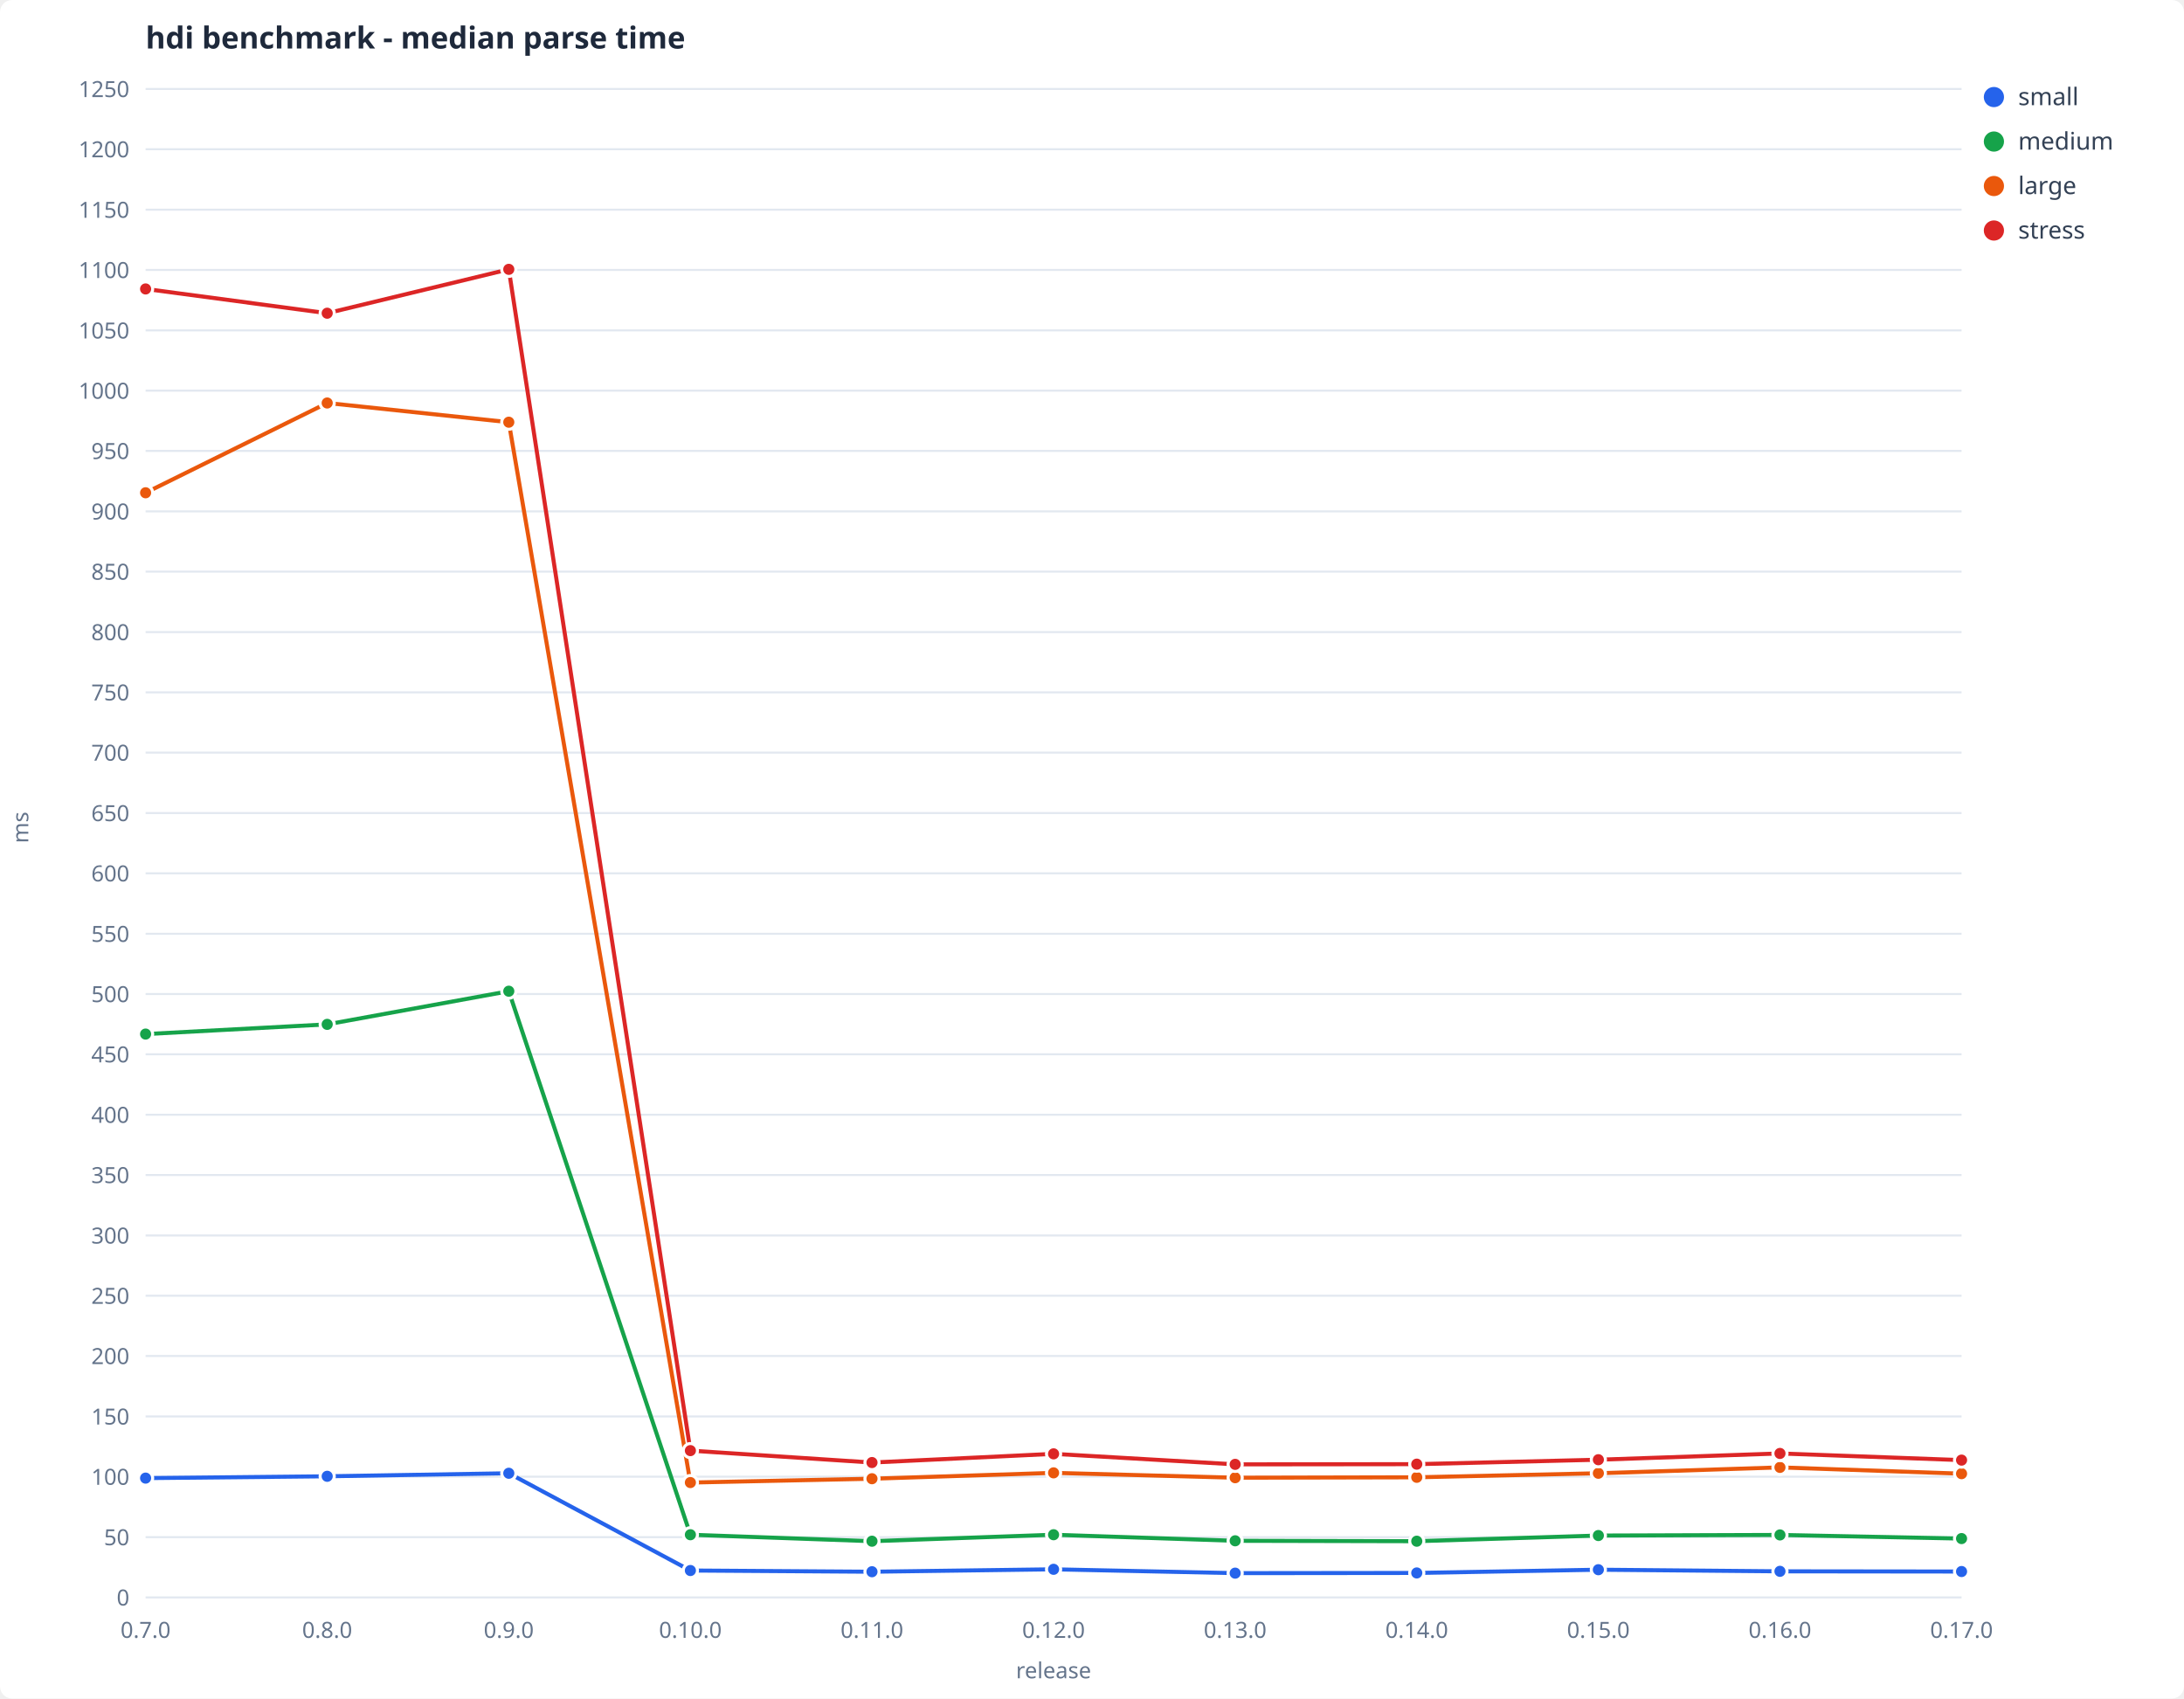
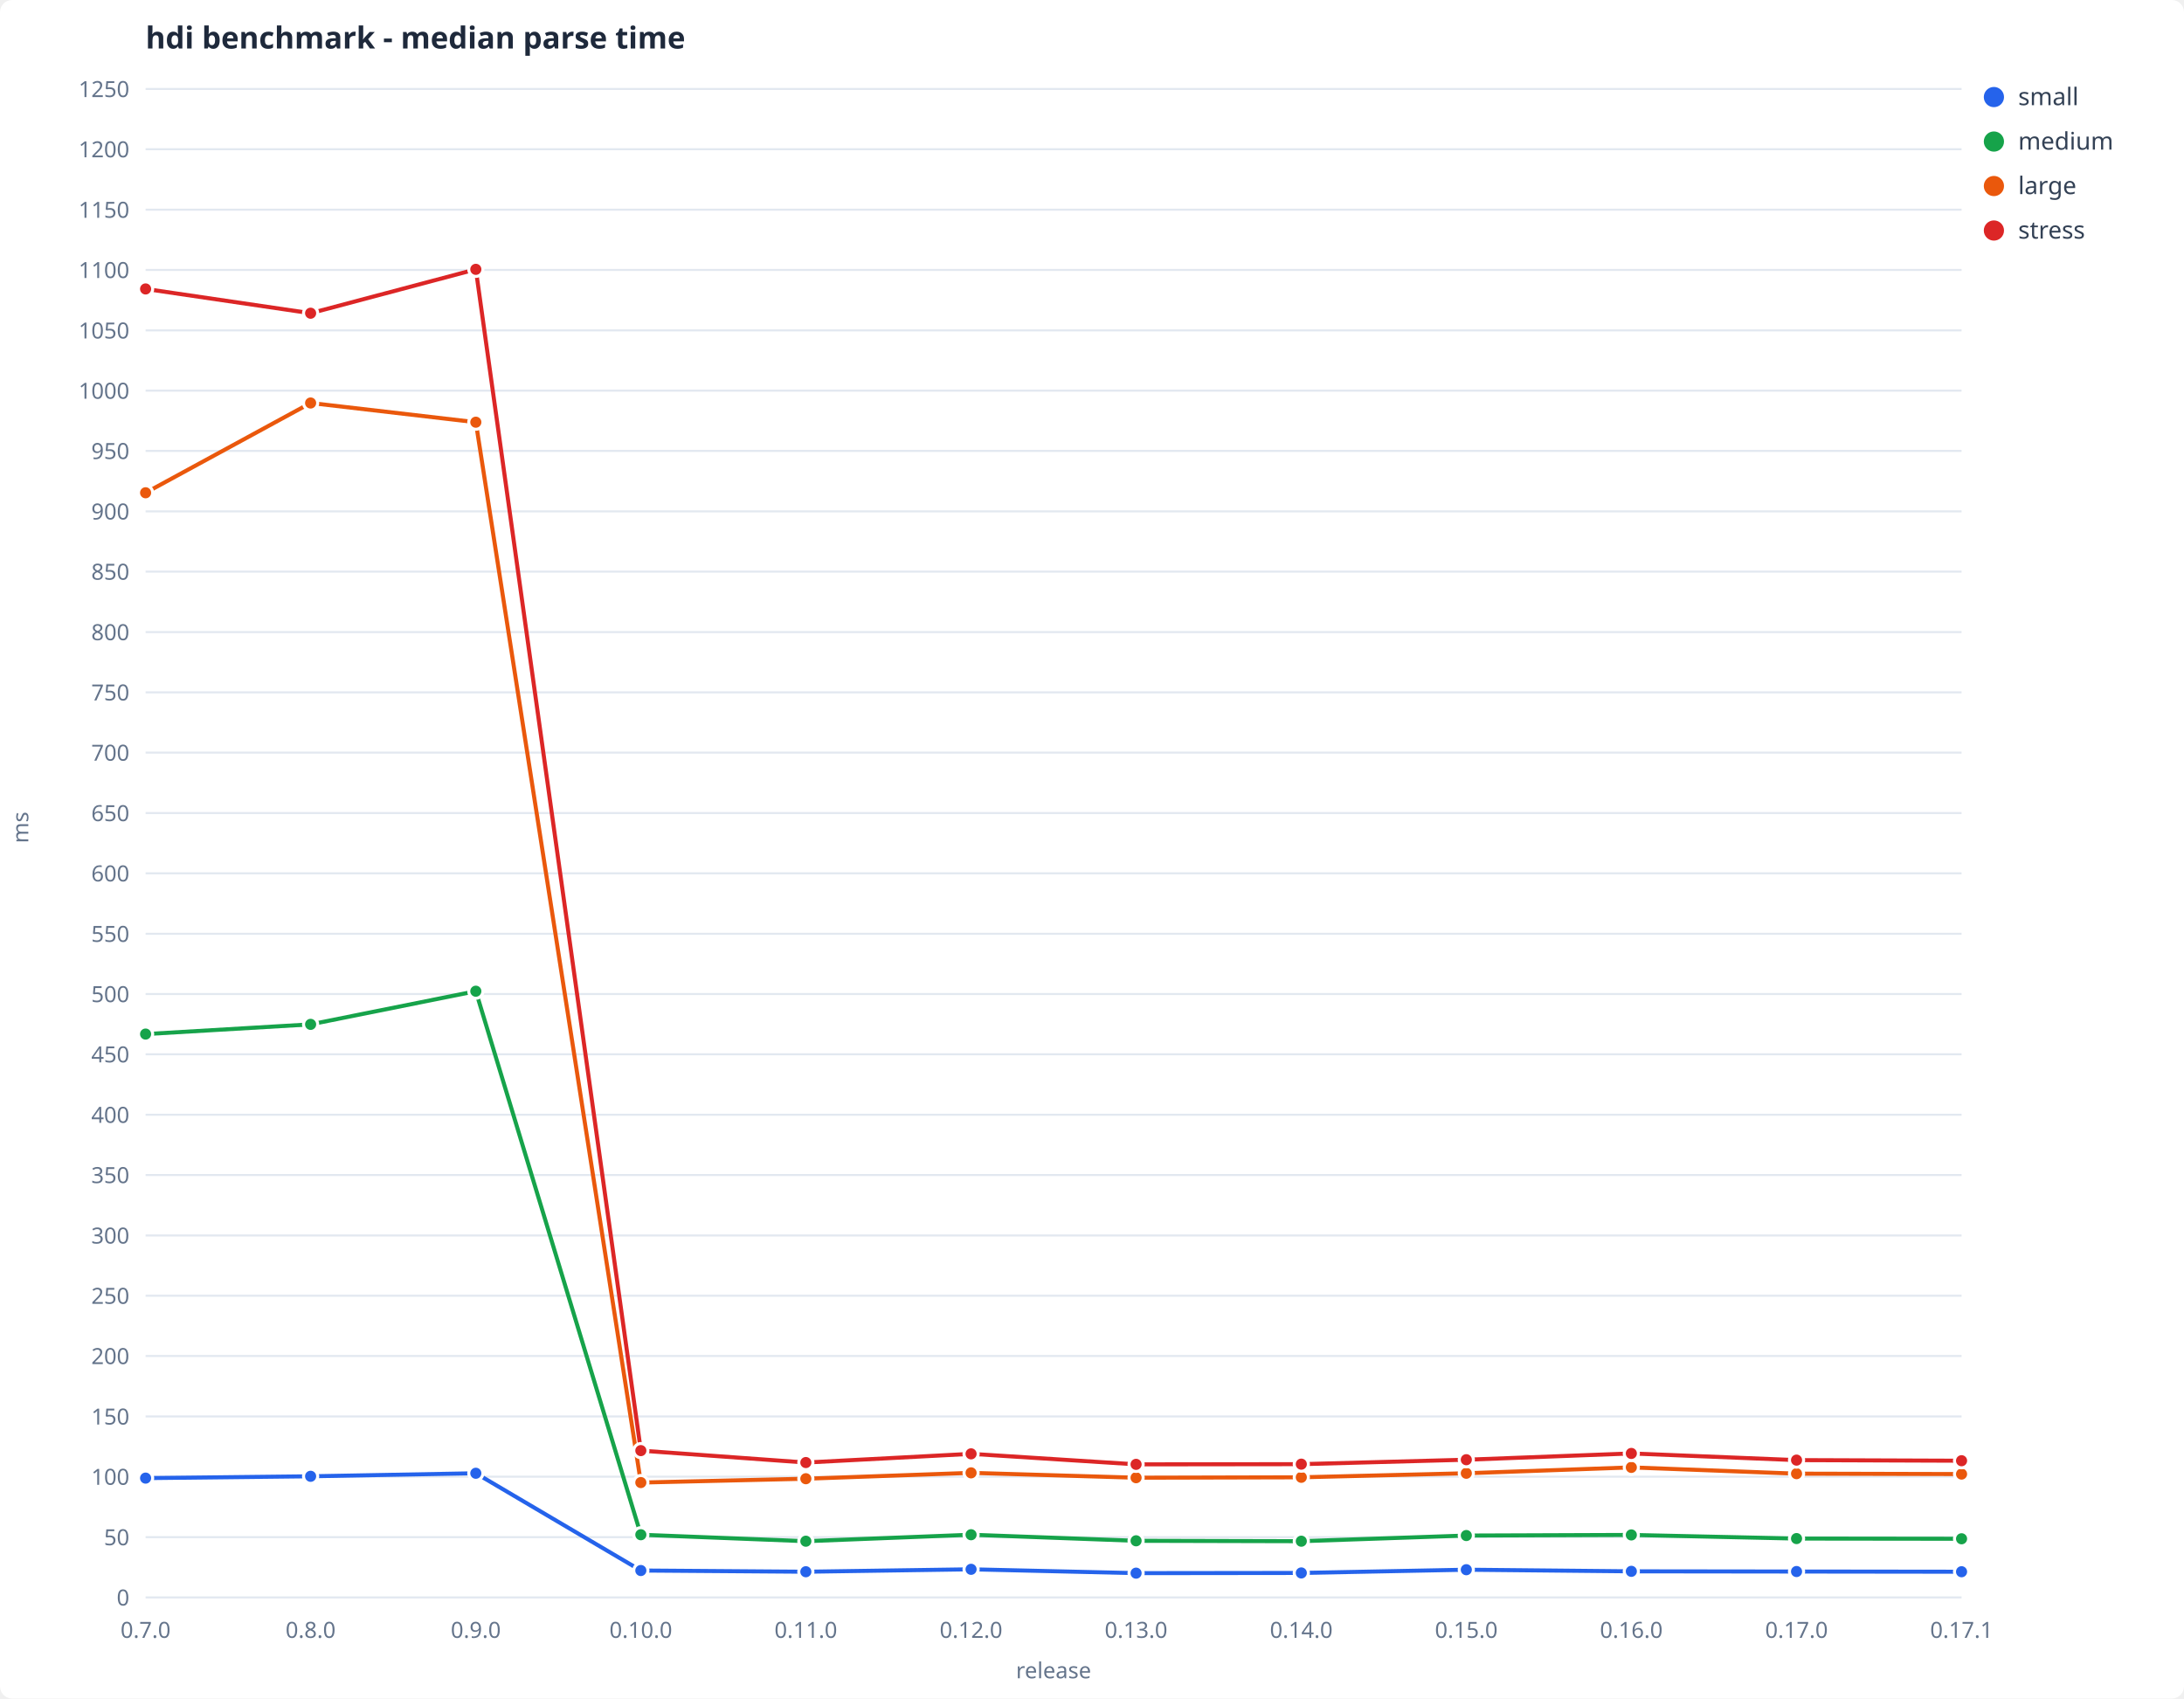
<svg xmlns="http://www.w3.org/2000/svg" width="1080" height="840" viewBox="0 0 1080 840" font-family="system-ui,sans-serif">
  <rect width="1080" height="840" fill="#fff" rx="6" />
  <text x="72" y="24" font-size="15" font-weight="600" fill="#1e293b">hdi benchmark - median parse time</text>
  <line x1="72" y1="790.0" x2="970" y2="790.0" stroke="#e2e8f0" stroke-width="1" />
  <text x="64" y="794.0" text-anchor="end" font-size="11" fill="#64748b">0</text>
  <line x1="72" y1="760.2" x2="970" y2="760.2" stroke="#e2e8f0" stroke-width="1" />
  <text x="64" y="764.2" text-anchor="end" font-size="11" fill="#64748b">50</text>
  <line x1="72" y1="730.3" x2="970" y2="730.3" stroke="#e2e8f0" stroke-width="1" />
  <text x="64" y="734.3" text-anchor="end" font-size="11" fill="#64748b">100</text>
  <line x1="72" y1="700.5" x2="970" y2="700.5" stroke="#e2e8f0" stroke-width="1" />
  <text x="64" y="704.5" text-anchor="end" font-size="11" fill="#64748b">150</text>
  <line x1="72" y1="670.6" x2="970" y2="670.6" stroke="#e2e8f0" stroke-width="1" />
  <text x="64" y="674.6" text-anchor="end" font-size="11" fill="#64748b">200</text>
  <line x1="72" y1="640.8" x2="970" y2="640.8" stroke="#e2e8f0" stroke-width="1" />
  <text x="64" y="644.8" text-anchor="end" font-size="11" fill="#64748b">250</text>
  <line x1="72" y1="611.0" x2="970" y2="611.0" stroke="#e2e8f0" stroke-width="1" />
  <text x="64" y="615.0" text-anchor="end" font-size="11" fill="#64748b">300</text>
  <line x1="72" y1="581.1" x2="970" y2="581.1" stroke="#e2e8f0" stroke-width="1" />
  <text x="64" y="585.1" text-anchor="end" font-size="11" fill="#64748b">350</text>
  <line x1="72" y1="551.3" x2="970" y2="551.3" stroke="#e2e8f0" stroke-width="1" />
  <text x="64" y="555.3" text-anchor="end" font-size="11" fill="#64748b">400</text>
  <line x1="72" y1="521.4" x2="970" y2="521.4" stroke="#e2e8f0" stroke-width="1" />
  <text x="64" y="525.4" text-anchor="end" font-size="11" fill="#64748b">450</text>
  <line x1="72" y1="491.6" x2="970" y2="491.6" stroke="#e2e8f0" stroke-width="1" />
  <text x="64" y="495.6" text-anchor="end" font-size="11" fill="#64748b">500</text>
  <line x1="72" y1="461.8" x2="970" y2="461.8" stroke="#e2e8f0" stroke-width="1" />
  <text x="64" y="465.8" text-anchor="end" font-size="11" fill="#64748b">550</text>
  <line x1="72" y1="431.9" x2="970" y2="431.9" stroke="#e2e8f0" stroke-width="1" />
  <text x="64" y="435.9" text-anchor="end" font-size="11" fill="#64748b">600</text>
  <line x1="72" y1="402.1" x2="970" y2="402.1" stroke="#e2e8f0" stroke-width="1" />
  <text x="64" y="406.1" text-anchor="end" font-size="11" fill="#64748b">650</text>
  <line x1="72" y1="372.2" x2="970" y2="372.2" stroke="#e2e8f0" stroke-width="1" />
  <text x="64" y="376.2" text-anchor="end" font-size="11" fill="#64748b">700</text>
  <line x1="72" y1="342.4" x2="970" y2="342.4" stroke="#e2e8f0" stroke-width="1" />
  <text x="64" y="346.4" text-anchor="end" font-size="11" fill="#64748b">750</text>
  <line x1="72" y1="312.6" x2="970" y2="312.6" stroke="#e2e8f0" stroke-width="1" />
  <text x="64" y="316.6" text-anchor="end" font-size="11" fill="#64748b">800</text>
  <line x1="72" y1="282.7" x2="970" y2="282.7" stroke="#e2e8f0" stroke-width="1" />
  <text x="64" y="286.7" text-anchor="end" font-size="11" fill="#64748b">850</text>
  <line x1="72" y1="252.9" x2="970" y2="252.9" stroke="#e2e8f0" stroke-width="1" />
  <text x="64" y="256.9" text-anchor="end" font-size="11" fill="#64748b">900</text>
  <line x1="72" y1="223.0" x2="970" y2="223.0" stroke="#e2e8f0" stroke-width="1" />
  <text x="64" y="227.0" text-anchor="end" font-size="11" fill="#64748b">950</text>
  <line x1="72" y1="193.2" x2="970" y2="193.2" stroke="#e2e8f0" stroke-width="1" />
  <text x="64" y="197.2" text-anchor="end" font-size="11" fill="#64748b">1000</text>
  <line x1="72" y1="163.4" x2="970" y2="163.4" stroke="#e2e8f0" stroke-width="1" />
  <text x="64" y="167.4" text-anchor="end" font-size="11" fill="#64748b">1050</text>
  <line x1="72" y1="133.5" x2="970" y2="133.5" stroke="#e2e8f0" stroke-width="1" />
  <text x="64" y="137.5" text-anchor="end" font-size="11" fill="#64748b">1100</text>
  <line x1="72" y1="103.7" x2="970" y2="103.7" stroke="#e2e8f0" stroke-width="1" />
  <text x="64" y="107.7" text-anchor="end" font-size="11" fill="#64748b">1150</text>
  <line x1="72" y1="73.8" x2="970" y2="73.8" stroke="#e2e8f0" stroke-width="1" />
  <text x="64" y="77.8" text-anchor="end" font-size="11" fill="#64748b">1200</text>
  <line x1="72" y1="44.0" x2="970" y2="44.0" stroke="#e2e8f0" stroke-width="1" />
  <text x="64" y="48.0" text-anchor="end" font-size="11" fill="#64748b">1250</text>
  <text x="14" y="417" font-size="11" fill="#64748b" transform="rotate(-90,14,417)">ms</text>
  <text x="72.0" y="810" text-anchor="middle" font-size="11" fill="#64748b">0.7.0</text>
-   <text x="161.8" y="810" text-anchor="middle" font-size="11" fill="#64748b">0.8.0</text>
-   <text x="251.6" y="810" text-anchor="middle" font-size="11" fill="#64748b">0.9.0</text>
-   <text x="341.4" y="810" text-anchor="middle" font-size="11" fill="#64748b">0.10.0</text>
-   <text x="431.2" y="810" text-anchor="middle" font-size="11" fill="#64748b">0.11.0</text>
-   <text x="521.0" y="810" text-anchor="middle" font-size="11" fill="#64748b">0.12.0</text>
-   <text x="610.8" y="810" text-anchor="middle" font-size="11" fill="#64748b">0.13.0</text>
-   <text x="700.6" y="810" text-anchor="middle" font-size="11" fill="#64748b">0.14.0</text>
-   <text x="790.4" y="810" text-anchor="middle" font-size="11" fill="#64748b">0.15.0</text>
-   <text x="880.2" y="810" text-anchor="middle" font-size="11" fill="#64748b">0.16.0</text>
-   <text x="970.0" y="810" text-anchor="middle" font-size="11" fill="#64748b">0.17.0</text>
+   <text x="153.6" y="810" text-anchor="middle" font-size="11" fill="#64748b">0.8.0</text>
+   <text x="235.3" y="810" text-anchor="middle" font-size="11" fill="#64748b">0.9.0</text>
+   <text x="316.9" y="810" text-anchor="middle" font-size="11" fill="#64748b">0.10.0</text>
+   <text x="398.5" y="810" text-anchor="middle" font-size="11" fill="#64748b">0.11.0</text>
+   <text x="480.2" y="810" text-anchor="middle" font-size="11" fill="#64748b">0.12.0</text>
+   <text x="561.8" y="810" text-anchor="middle" font-size="11" fill="#64748b">0.13.0</text>
+   <text x="643.5" y="810" text-anchor="middle" font-size="11" fill="#64748b">0.14.0</text>
+   <text x="725.1" y="810" text-anchor="middle" font-size="11" fill="#64748b">0.15.0</text>
+   <text x="806.7" y="810" text-anchor="middle" font-size="11" fill="#64748b">0.16.0</text>
+   <text x="888.4" y="810" text-anchor="middle" font-size="11" fill="#64748b">0.17.0</text>
+   <text x="970.0" y="810" text-anchor="middle" font-size="11" fill="#64748b">0.17.1</text>
  <text x="521" y="830" text-anchor="middle" font-size="11" fill="#64748b">release</text>
-   <polyline fill="none" stroke="#2563eb" stroke-width="2" stroke-linejoin="round" points="72.0,731.0 161.8,730.1 251.6,728.6 341.4,776.7 431.2,777.3 521.0,776.1 610.8,778.0 700.6,777.9 790.4,776.3 880.2,777.1 970.0,777.2" />
+   <polyline fill="none" stroke="#2563eb" stroke-width="2" stroke-linejoin="round" points="72.0,731.0 153.6,730.1 235.3,728.6 316.9,776.7 398.5,777.3 480.2,776.1 561.8,778.0 643.5,777.9 725.1,776.3 806.7,777.1 888.4,777.2 970.0,777.3" />
  <circle cx="72.0" cy="731.0" r="3.5" fill="#2563eb" stroke="#fff" stroke-width="1.5" />
-   <circle cx="161.8" cy="730.1" r="3.5" fill="#2563eb" stroke="#fff" stroke-width="1.5" />
-   <circle cx="251.6" cy="728.6" r="3.5" fill="#2563eb" stroke="#fff" stroke-width="1.5" />
-   <circle cx="341.4" cy="776.7" r="3.5" fill="#2563eb" stroke="#fff" stroke-width="1.5" />
-   <circle cx="431.2" cy="777.3" r="3.5" fill="#2563eb" stroke="#fff" stroke-width="1.5" />
-   <circle cx="521.0" cy="776.1" r="3.5" fill="#2563eb" stroke="#fff" stroke-width="1.5" />
-   <circle cx="610.8" cy="778.0" r="3.5" fill="#2563eb" stroke="#fff" stroke-width="1.5" />
-   <circle cx="700.6" cy="777.9" r="3.5" fill="#2563eb" stroke="#fff" stroke-width="1.5" />
-   <circle cx="790.4" cy="776.3" r="3.5" fill="#2563eb" stroke="#fff" stroke-width="1.5" />
-   <circle cx="880.2" cy="777.1" r="3.5" fill="#2563eb" stroke="#fff" stroke-width="1.5" />
-   <circle cx="970.0" cy="777.2" r="3.5" fill="#2563eb" stroke="#fff" stroke-width="1.5" />
-   <polyline fill="none" stroke="#16a34a" stroke-width="2" stroke-linejoin="round" points="72.0,511.4 161.8,506.6 251.6,490.2 341.4,759.0 431.2,762.2 521.0,759.0 610.8,762.0 700.6,762.2 790.4,759.4 880.2,759.1 970.0,760.9" />
+   <circle cx="153.6" cy="730.1" r="3.5" fill="#2563eb" stroke="#fff" stroke-width="1.5" />
+   <circle cx="235.3" cy="728.6" r="3.5" fill="#2563eb" stroke="#fff" stroke-width="1.5" />
+   <circle cx="316.9" cy="776.7" r="3.5" fill="#2563eb" stroke="#fff" stroke-width="1.5" />
+   <circle cx="398.5" cy="777.3" r="3.5" fill="#2563eb" stroke="#fff" stroke-width="1.5" />
+   <circle cx="480.2" cy="776.1" r="3.5" fill="#2563eb" stroke="#fff" stroke-width="1.5" />
+   <circle cx="561.8" cy="778.0" r="3.5" fill="#2563eb" stroke="#fff" stroke-width="1.5" />
+   <circle cx="643.5" cy="777.9" r="3.5" fill="#2563eb" stroke="#fff" stroke-width="1.5" />
+   <circle cx="725.1" cy="776.3" r="3.5" fill="#2563eb" stroke="#fff" stroke-width="1.5" />
+   <circle cx="806.7" cy="777.1" r="3.5" fill="#2563eb" stroke="#fff" stroke-width="1.5" />
+   <circle cx="888.4" cy="777.2" r="3.5" fill="#2563eb" stroke="#fff" stroke-width="1.5" />
+   <circle cx="970.0" cy="777.3" r="3.5" fill="#2563eb" stroke="#fff" stroke-width="1.5" />
+   <polyline fill="none" stroke="#16a34a" stroke-width="2" stroke-linejoin="round" points="72.0,511.4 153.6,506.6 235.3,490.2 316.9,759.0 398.5,762.2 480.2,759.0 561.8,762.0 643.5,762.2 725.1,759.4 806.7,759.1 888.4,760.9 970.0,761.0" />
  <circle cx="72.0" cy="511.4" r="3.5" fill="#16a34a" stroke="#fff" stroke-width="1.5" />
-   <circle cx="161.8" cy="506.6" r="3.5" fill="#16a34a" stroke="#fff" stroke-width="1.5" />
-   <circle cx="251.6" cy="490.2" r="3.5" fill="#16a34a" stroke="#fff" stroke-width="1.5" />
-   <circle cx="341.4" cy="759.0" r="3.5" fill="#16a34a" stroke="#fff" stroke-width="1.5" />
-   <circle cx="431.2" cy="762.2" r="3.5" fill="#16a34a" stroke="#fff" stroke-width="1.5" />
-   <circle cx="521.0" cy="759.0" r="3.5" fill="#16a34a" stroke="#fff" stroke-width="1.5" />
-   <circle cx="610.8" cy="762.0" r="3.5" fill="#16a34a" stroke="#fff" stroke-width="1.5" />
-   <circle cx="700.6" cy="762.2" r="3.5" fill="#16a34a" stroke="#fff" stroke-width="1.5" />
-   <circle cx="790.4" cy="759.4" r="3.5" fill="#16a34a" stroke="#fff" stroke-width="1.5" />
-   <circle cx="880.2" cy="759.1" r="3.5" fill="#16a34a" stroke="#fff" stroke-width="1.5" />
-   <circle cx="970.0" cy="760.9" r="3.5" fill="#16a34a" stroke="#fff" stroke-width="1.5" />
-   <polyline fill="none" stroke="#ea580c" stroke-width="2" stroke-linejoin="round" points="72.0,243.7 161.8,199.3 251.6,208.8 341.4,733.2 431.2,731.3 521.0,728.4 610.8,730.8 700.6,730.6 790.4,728.6 880.2,725.7 970.0,728.8" />
+   <circle cx="153.6" cy="506.6" r="3.5" fill="#16a34a" stroke="#fff" stroke-width="1.5" />
+   <circle cx="235.3" cy="490.2" r="3.5" fill="#16a34a" stroke="#fff" stroke-width="1.5" />
+   <circle cx="316.9" cy="759.0" r="3.5" fill="#16a34a" stroke="#fff" stroke-width="1.5" />
+   <circle cx="398.5" cy="762.2" r="3.5" fill="#16a34a" stroke="#fff" stroke-width="1.5" />
+   <circle cx="480.2" cy="759.0" r="3.5" fill="#16a34a" stroke="#fff" stroke-width="1.5" />
+   <circle cx="561.8" cy="762.0" r="3.5" fill="#16a34a" stroke="#fff" stroke-width="1.5" />
+   <circle cx="643.5" cy="762.2" r="3.5" fill="#16a34a" stroke="#fff" stroke-width="1.5" />
+   <circle cx="725.1" cy="759.4" r="3.5" fill="#16a34a" stroke="#fff" stroke-width="1.5" />
+   <circle cx="806.7" cy="759.1" r="3.5" fill="#16a34a" stroke="#fff" stroke-width="1.5" />
+   <circle cx="888.4" cy="760.9" r="3.5" fill="#16a34a" stroke="#fff" stroke-width="1.5" />
+   <circle cx="970.0" cy="761.0" r="3.5" fill="#16a34a" stroke="#fff" stroke-width="1.5" />
+   <polyline fill="none" stroke="#ea580c" stroke-width="2" stroke-linejoin="round" points="72.0,243.7 153.6,199.3 235.3,208.8 316.9,733.2 398.5,731.3 480.2,728.4 561.8,730.8 643.5,730.6 725.1,728.6 806.7,725.7 888.4,728.8 970.0,729.0" />
  <circle cx="72.0" cy="243.7" r="3.5" fill="#ea580c" stroke="#fff" stroke-width="1.5" />
-   <circle cx="161.8" cy="199.3" r="3.5" fill="#ea580c" stroke="#fff" stroke-width="1.5" />
-   <circle cx="251.6" cy="208.8" r="3.5" fill="#ea580c" stroke="#fff" stroke-width="1.5" />
-   <circle cx="341.4" cy="733.2" r="3.5" fill="#ea580c" stroke="#fff" stroke-width="1.5" />
-   <circle cx="431.2" cy="731.3" r="3.5" fill="#ea580c" stroke="#fff" stroke-width="1.5" />
-   <circle cx="521.0" cy="728.4" r="3.5" fill="#ea580c" stroke="#fff" stroke-width="1.5" />
-   <circle cx="610.8" cy="730.8" r="3.5" fill="#ea580c" stroke="#fff" stroke-width="1.5" />
-   <circle cx="700.6" cy="730.6" r="3.5" fill="#ea580c" stroke="#fff" stroke-width="1.5" />
-   <circle cx="790.4" cy="728.6" r="3.5" fill="#ea580c" stroke="#fff" stroke-width="1.5" />
-   <circle cx="880.2" cy="725.7" r="3.5" fill="#ea580c" stroke="#fff" stroke-width="1.5" />
-   <circle cx="970.0" cy="728.8" r="3.5" fill="#ea580c" stroke="#fff" stroke-width="1.5" />
-   <polyline fill="none" stroke="#dc2626" stroke-width="2" stroke-linejoin="round" points="72.0,142.9 161.8,154.9 251.6,133.2 341.4,717.4 431.2,723.3 521.0,719.0 610.8,724.2 700.6,724.1 790.4,721.9 880.2,718.8 970.0,722.1" />
+   <circle cx="153.6" cy="199.3" r="3.5" fill="#ea580c" stroke="#fff" stroke-width="1.5" />
+   <circle cx="235.3" cy="208.8" r="3.5" fill="#ea580c" stroke="#fff" stroke-width="1.5" />
+   <circle cx="316.9" cy="733.2" r="3.5" fill="#ea580c" stroke="#fff" stroke-width="1.5" />
+   <circle cx="398.5" cy="731.3" r="3.5" fill="#ea580c" stroke="#fff" stroke-width="1.5" />
+   <circle cx="480.2" cy="728.4" r="3.5" fill="#ea580c" stroke="#fff" stroke-width="1.5" />
+   <circle cx="561.8" cy="730.8" r="3.5" fill="#ea580c" stroke="#fff" stroke-width="1.5" />
+   <circle cx="643.5" cy="730.6" r="3.5" fill="#ea580c" stroke="#fff" stroke-width="1.5" />
+   <circle cx="725.1" cy="728.6" r="3.5" fill="#ea580c" stroke="#fff" stroke-width="1.5" />
+   <circle cx="806.7" cy="725.7" r="3.5" fill="#ea580c" stroke="#fff" stroke-width="1.5" />
+   <circle cx="888.4" cy="728.8" r="3.5" fill="#ea580c" stroke="#fff" stroke-width="1.5" />
+   <circle cx="970.0" cy="729.0" r="3.5" fill="#ea580c" stroke="#fff" stroke-width="1.5" />
+   <polyline fill="none" stroke="#dc2626" stroke-width="2" stroke-linejoin="round" points="72.0,142.9 153.6,154.9 235.3,133.2 316.9,717.4 398.5,723.3 480.2,719.0 561.8,724.2 643.5,724.1 725.1,721.9 806.7,718.8 888.4,722.1 970.0,722.4" />
  <circle cx="72.0" cy="142.9" r="3.5" fill="#dc2626" stroke="#fff" stroke-width="1.5" />
-   <circle cx="161.8" cy="154.9" r="3.5" fill="#dc2626" stroke="#fff" stroke-width="1.5" />
-   <circle cx="251.6" cy="133.2" r="3.5" fill="#dc2626" stroke="#fff" stroke-width="1.5" />
-   <circle cx="341.4" cy="717.4" r="3.5" fill="#dc2626" stroke="#fff" stroke-width="1.5" />
-   <circle cx="431.2" cy="723.3" r="3.5" fill="#dc2626" stroke="#fff" stroke-width="1.5" />
-   <circle cx="521.0" cy="719.0" r="3.5" fill="#dc2626" stroke="#fff" stroke-width="1.5" />
-   <circle cx="610.8" cy="724.2" r="3.5" fill="#dc2626" stroke="#fff" stroke-width="1.5" />
-   <circle cx="700.6" cy="724.1" r="3.5" fill="#dc2626" stroke="#fff" stroke-width="1.5" />
-   <circle cx="790.4" cy="721.9" r="3.5" fill="#dc2626" stroke="#fff" stroke-width="1.5" />
-   <circle cx="880.2" cy="718.8" r="3.5" fill="#dc2626" stroke="#fff" stroke-width="1.5" />
-   <circle cx="970.0" cy="722.1" r="3.5" fill="#dc2626" stroke="#fff" stroke-width="1.5" />
+   <circle cx="153.6" cy="154.9" r="3.5" fill="#dc2626" stroke="#fff" stroke-width="1.5" />
+   <circle cx="235.3" cy="133.2" r="3.5" fill="#dc2626" stroke="#fff" stroke-width="1.5" />
+   <circle cx="316.9" cy="717.4" r="3.5" fill="#dc2626" stroke="#fff" stroke-width="1.5" />
+   <circle cx="398.5" cy="723.3" r="3.5" fill="#dc2626" stroke="#fff" stroke-width="1.5" />
+   <circle cx="480.2" cy="719.0" r="3.5" fill="#dc2626" stroke="#fff" stroke-width="1.5" />
+   <circle cx="561.8" cy="724.2" r="3.5" fill="#dc2626" stroke="#fff" stroke-width="1.5" />
+   <circle cx="643.5" cy="724.1" r="3.5" fill="#dc2626" stroke="#fff" stroke-width="1.5" />
+   <circle cx="725.1" cy="721.9" r="3.5" fill="#dc2626" stroke="#fff" stroke-width="1.5" />
+   <circle cx="806.7" cy="718.8" r="3.5" fill="#dc2626" stroke="#fff" stroke-width="1.5" />
+   <circle cx="888.4" cy="722.1" r="3.5" fill="#dc2626" stroke="#fff" stroke-width="1.5" />
+   <circle cx="970.0" cy="722.4" r="3.5" fill="#dc2626" stroke="#fff" stroke-width="1.5" />
  <circle cx="986" cy="48" r="5" fill="#2563eb" />
  <text x="998" y="52" font-size="12" fill="#334155">small</text>
  <circle cx="986" cy="70" r="5" fill="#16a34a" />
  <text x="998" y="74" font-size="12" fill="#334155">medium</text>
  <circle cx="986" cy="92" r="5" fill="#ea580c" />
  <text x="998" y="96" font-size="12" fill="#334155">large</text>
  <circle cx="986" cy="114" r="5" fill="#dc2626" />
  <text x="998" y="118" font-size="12" fill="#334155">stress</text>
</svg>
